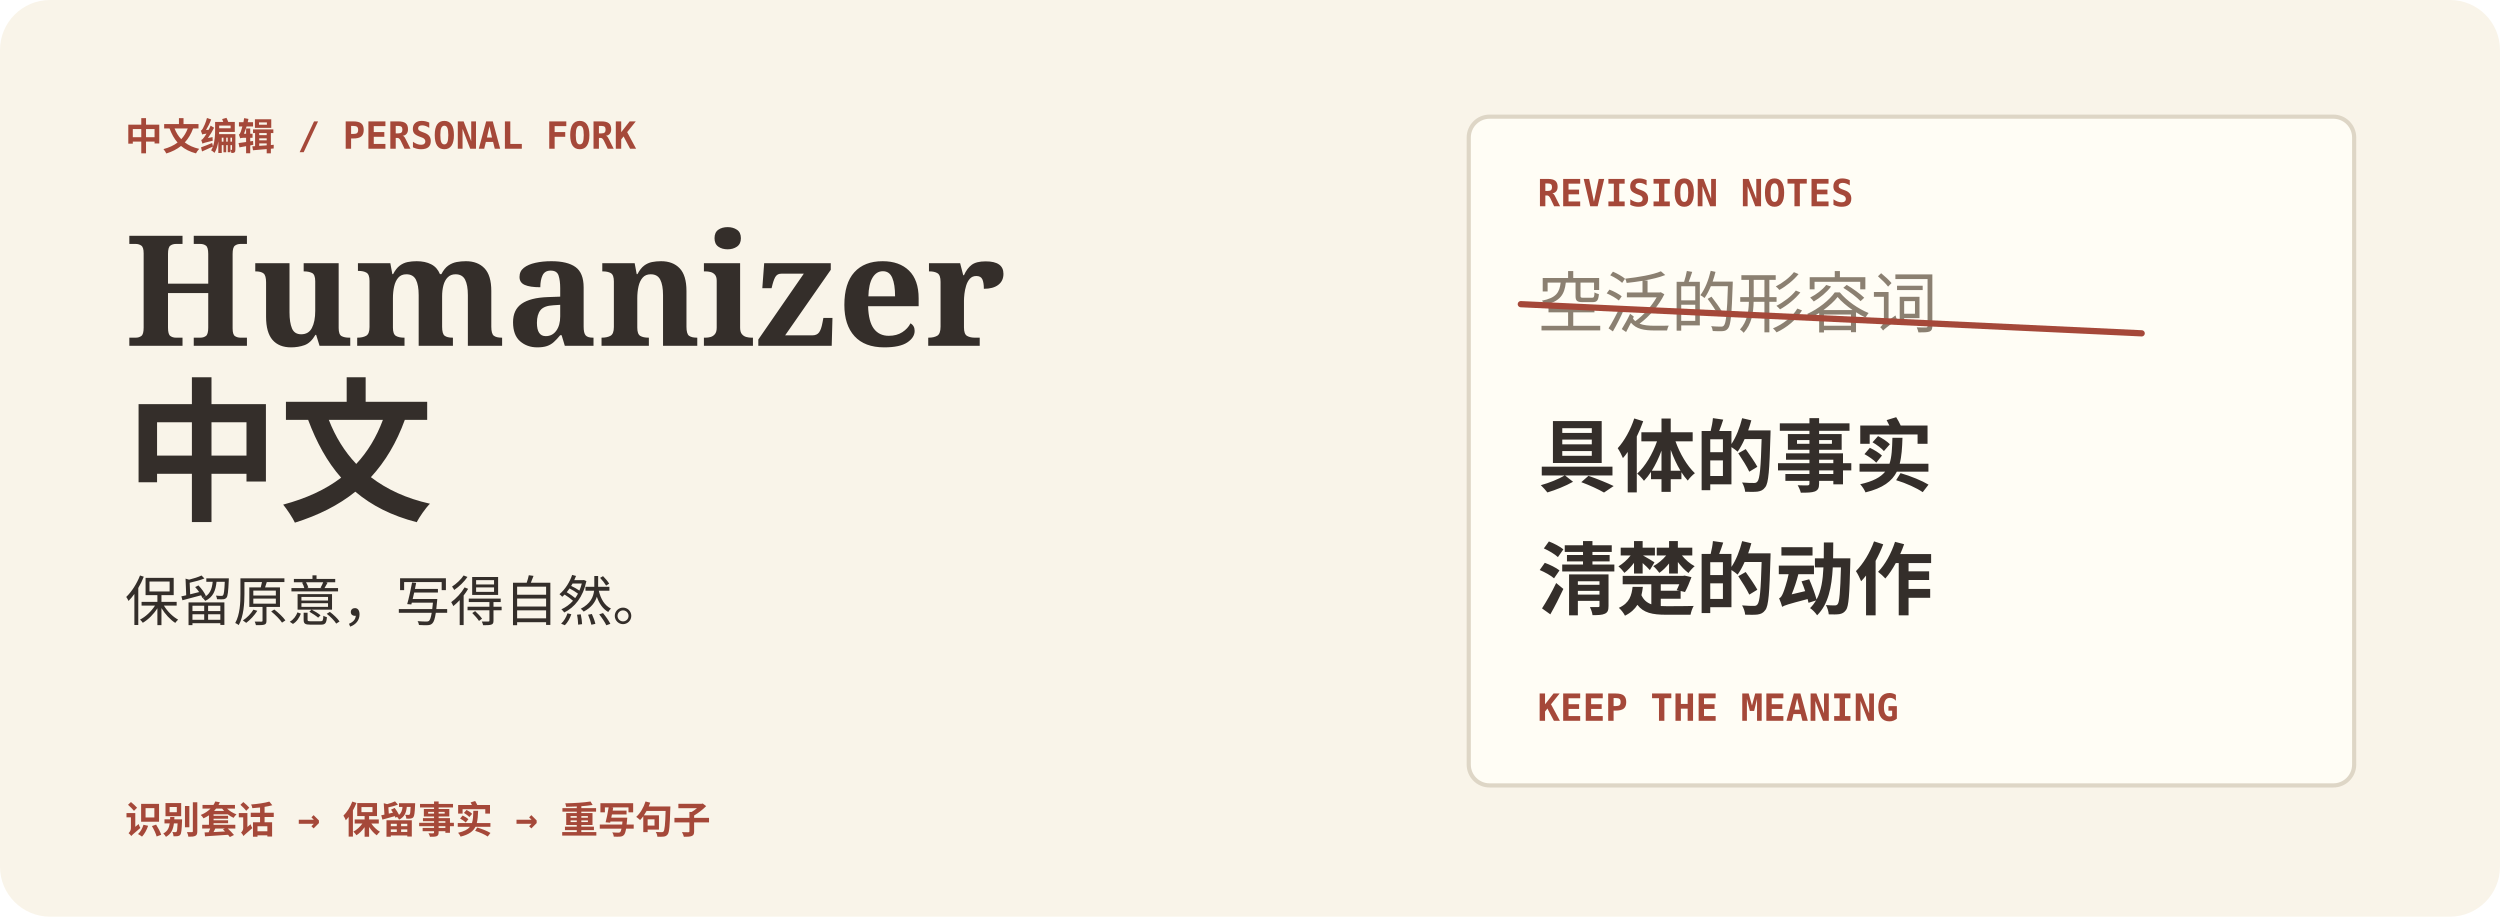
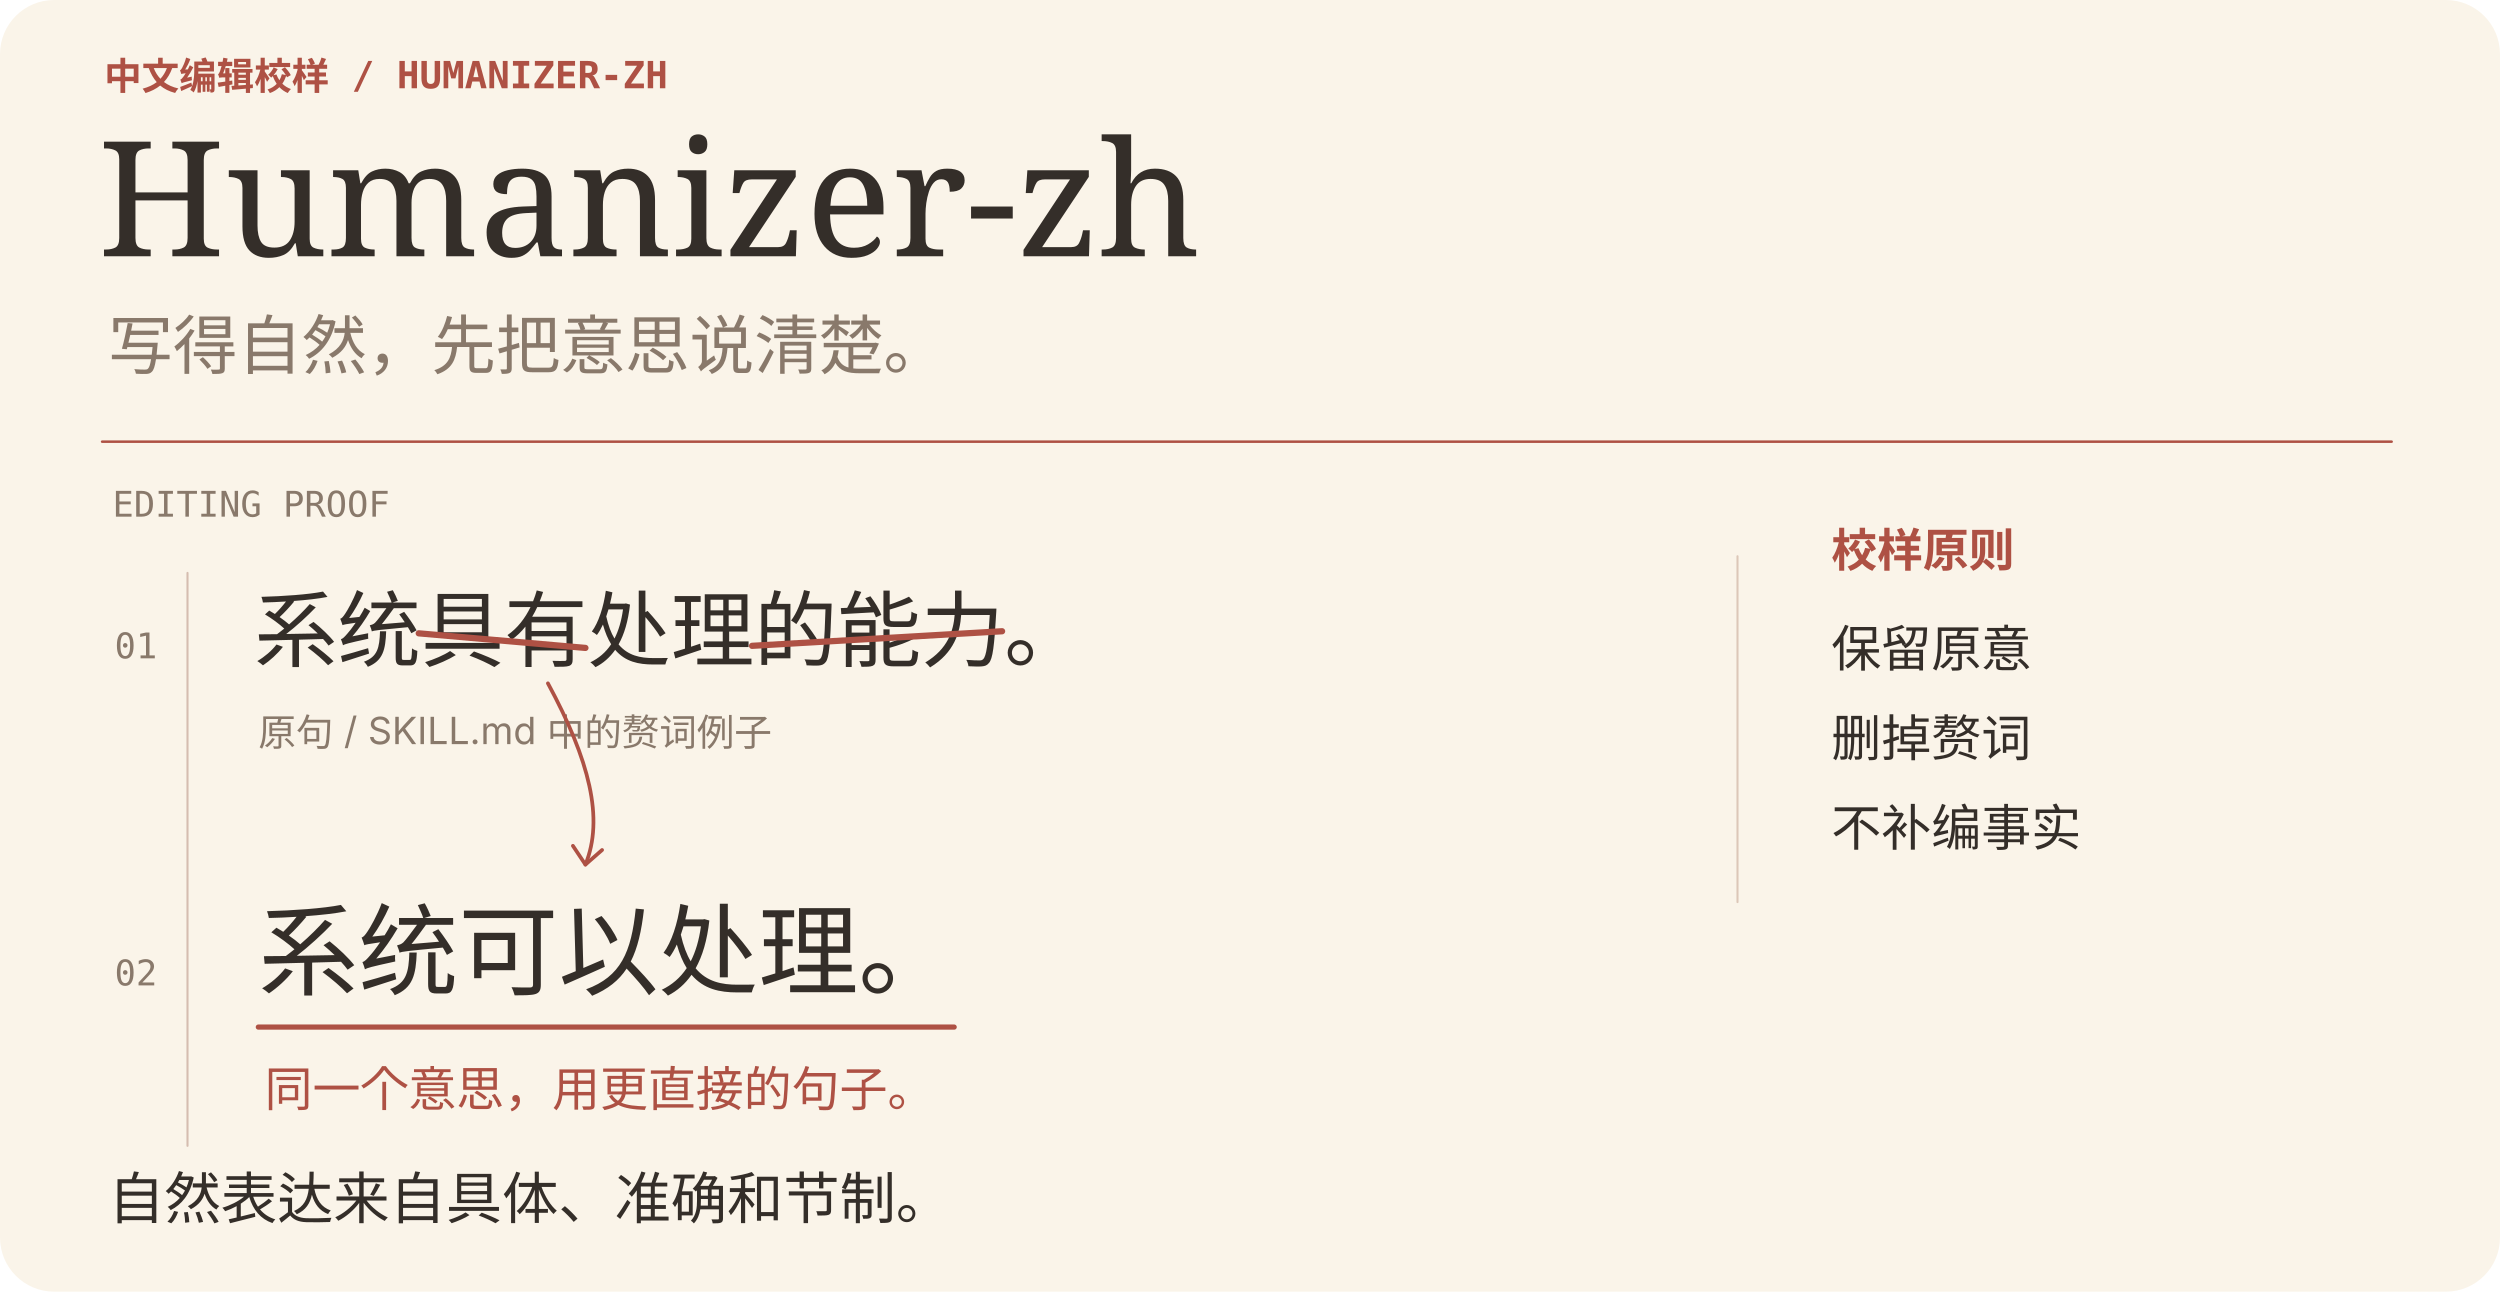
- <svg xmlns="http://www.w3.org/2000/svg" width="1200" height="440" viewBox="0 0 1200 440" role="img" aria-labelledby="title desc">
+ <svg xmlns="http://www.w3.org/2000/svg" width="1200" height="620" viewBox="0 0 1200 620" role="img" aria-labelledby="title desc">
  <defs>
-     <clipPath id="frame">
-       <rect width="1200" height="440" rx="24" />
+     <clipPath id="canvas">
+       <rect width="1200" height="620" rx="26" />
    </clipPath>
  </defs>
-   <g clip-path="url(#frame)">
-     <rect x="0" y="0" width="1200" height="440" rx="24" fill="#f9f4e9" />
-     <text x="60" y="72" font-family="'SFMono-Regular',Menlo,monospace" font-size="18" font-weight="600" fill="#a54839" text-anchor="start">中文编辑 / PERSONAL FORK</text>
-     <text x="60" y="166" font-family="Georgia,'Songti SC',serif" font-size="74" font-weight="700" fill="#342e2a" text-anchor="start">Humanizer</text>
-     <text x="60" y="244" font-family="Georgia,'Songti SC',serif" font-size="74" font-weight="700" fill="#342e2a" text-anchor="start">中文</text>
-     <text x="60" y="298" font-family="-apple-system,BlinkMacSystemFont,'Segoe UI','PingFang SC',sans-serif" font-size="26" font-weight="400" fill="#342e2a" text-anchor="start">保留原意，写得自然。</text>
-     <text x="60" y="400" font-family="'SFMono-Regular',Menlo,monospace" font-size="18" font-weight="600" fill="#a54839" text-anchor="start">识别套话  →  保留事实  →  重写句子</text>
-     <rect x="705" y="56" width="425" height="321" rx="10" fill="#fffdf5" stroke="#ded6c6" stroke-width="2" />
-     <text x="738" y="99" font-family="'SFMono-Regular',Menlo,monospace" font-size="18" font-weight="600" fill="#a54839" text-anchor="start">REVISION NOTES</text>
-     <text x="738" y="157" font-family="Georgia,'Songti SC',serif" font-size="32" font-weight="500" fill="#8b8071" text-anchor="start">空泛的形容词</text>
-     <g id="delete-vague">
-       <path d="M730 146L1028 160" fill="none" stroke="#a54839" stroke-width="3" stroke-linecap="round" stroke-linejoin="round" />
+   <g clip-path="url(#canvas)">
+     <rect x="0" y="0" width="1200" height="620" rx="0" fill="#FAF4E9" />
+     <text x="50" y="43" font-family="Menlo, Consolas, monospace" font-size="18" font-weight="600" fill="#AE5144">中文编辑校样 / HUMANIZER-ZH</text>
+     <text x="47" y="123" font-family="Georgia, Songti SC, serif" font-size="77" font-weight="500" fill="#342E29">Humanizer-zh</text>
+     <text x="52" y="177" font-family="-apple-system, BlinkMacSystemFont, PingFang SC, Hiragino Sans, sans-serif" font-size="31" font-weight="400" fill="#89796B">写得自然，先把意思说清楚。</text>
+     <path d="M49 212 H1148" fill="none" stroke="#AE5144" stroke-width="1.2" stroke-linecap="round" stroke-linejoin="round" />
+     <text x="54" y="248" font-family="Menlo, Consolas, monospace" font-size="17" font-weight="500" fill="#89796B">EDITING PROOF</text>
+     <path d="M90 275 V550" fill="none" stroke="#D5BDB0" stroke-width="1" stroke-linecap="round" stroke-linejoin="round" />
+     <text x="55" y="316" font-family="Menlo, Consolas, monospace" font-size="17" font-weight="400" fill="#89796B">01</text>
+     <text x="55" y="473" font-family="Menlo, Consolas, monospace" font-size="17" font-weight="400" fill="#89796B">02</text>
+     <text x="122" y="317" font-family="-apple-system, BlinkMacSystemFont, PingFang SC, Hiragino Sans, sans-serif" font-size="40" font-weight="400" fill="#342E29">系统具有处理的能力。</text>
+     <text x="124" y="358" font-family="-apple-system, BlinkMacSystemFont, PingFang SC, Hiragino Sans, sans-serif" font-size="18" font-weight="400" fill="#89796B">原句 / SKILL.md 中的赘词例子</text>
+     <text x="879" y="272" font-family="-apple-system, BlinkMacSystemFont, PingFang SC, Hiragino Sans, sans-serif" font-size="22" font-weight="600" fill="#AE5144">校样原则</text>
+     <text x="879" y="320" font-family="-apple-system, BlinkMacSystemFont, PingFang SC, Hiragino Sans, sans-serif" font-size="24" font-weight="400" fill="#342E29">保留原意</text>
+     <text x="879" y="363" font-family="-apple-system, BlinkMacSystemFont, PingFang SC, Hiragino Sans, sans-serif" font-size="24" font-weight="400" fill="#342E29">删掉赘词</text>
+     <text x="879" y="406" font-family="-apple-system, BlinkMacSystemFont, PingFang SC, Hiragino Sans, sans-serif" font-size="24" font-weight="400" fill="#342E29">不补编事实</text>
+     <path d="M834 267 V433" fill="none" stroke="#DCC7B8" stroke-width="1" stroke-linecap="round" stroke-linejoin="round" />
+     <text x="52" y="585" font-family="-apple-system, BlinkMacSystemFont, PingFang SC, Hiragino Sans, sans-serif" font-size="27" font-weight="400" fill="#342E29">自然表达来自具体、准确和节制。</text>
+     <g id="edit-marks">
+       <path d="M201 304 L281 311 M361 310 L481 303" fill="none" stroke="#AE5144" stroke-width="3" stroke-linecap="round" stroke-linejoin="round" />
+       <path d="M263 328 C283 365 290 393 281 415" fill="none" stroke="#AE5144" stroke-width="1.8" stroke-linecap="round" stroke-linejoin="round" />
+       <path d="M275 406 L281 415 L289 408" fill="none" stroke="#AE5144" stroke-width="1.8" stroke-linecap="round" stroke-linejoin="round" />
    </g>
-     <g id="rewrite">
-       <text x="738" y="233" font-family="Georgia,'Songti SC',serif" font-size="38" font-weight="600" fill="#342e2a" text-anchor="start">具体的事实</text>
-       <text x="738" y="292" font-family="Georgia,'Songti SC',serif" font-size="38" font-weight="600" fill="#342e2a" text-anchor="start">清楚的动作</text>
+     <g id="clean-sentence">
+       <text x="124" y="474" font-family="-apple-system, BlinkMacSystemFont, PingFang SC, Hiragino Sans, sans-serif" font-size="48" font-weight="500" fill="#342E29">系统可以处理。</text>
+       <path d="M124 493 H458" fill="none" stroke="#AE5144" stroke-width="2.5" stroke-linecap="round" stroke-linejoin="round" />
+       <text x="127" y="531" font-family="-apple-system, BlinkMacSystemFont, PingFang SC, Hiragino Sans, sans-serif" font-size="23" font-weight="400" fill="#AE5144">同一个意思，用更直接的句子。</text>
    </g>
-     <text x="738" y="346" font-family="'SFMono-Regular',Menlo,monospace" font-size="18" font-weight="600" fill="#a54839" text-anchor="start">KEEP THE MEANING</text>
  </g>
</svg>
